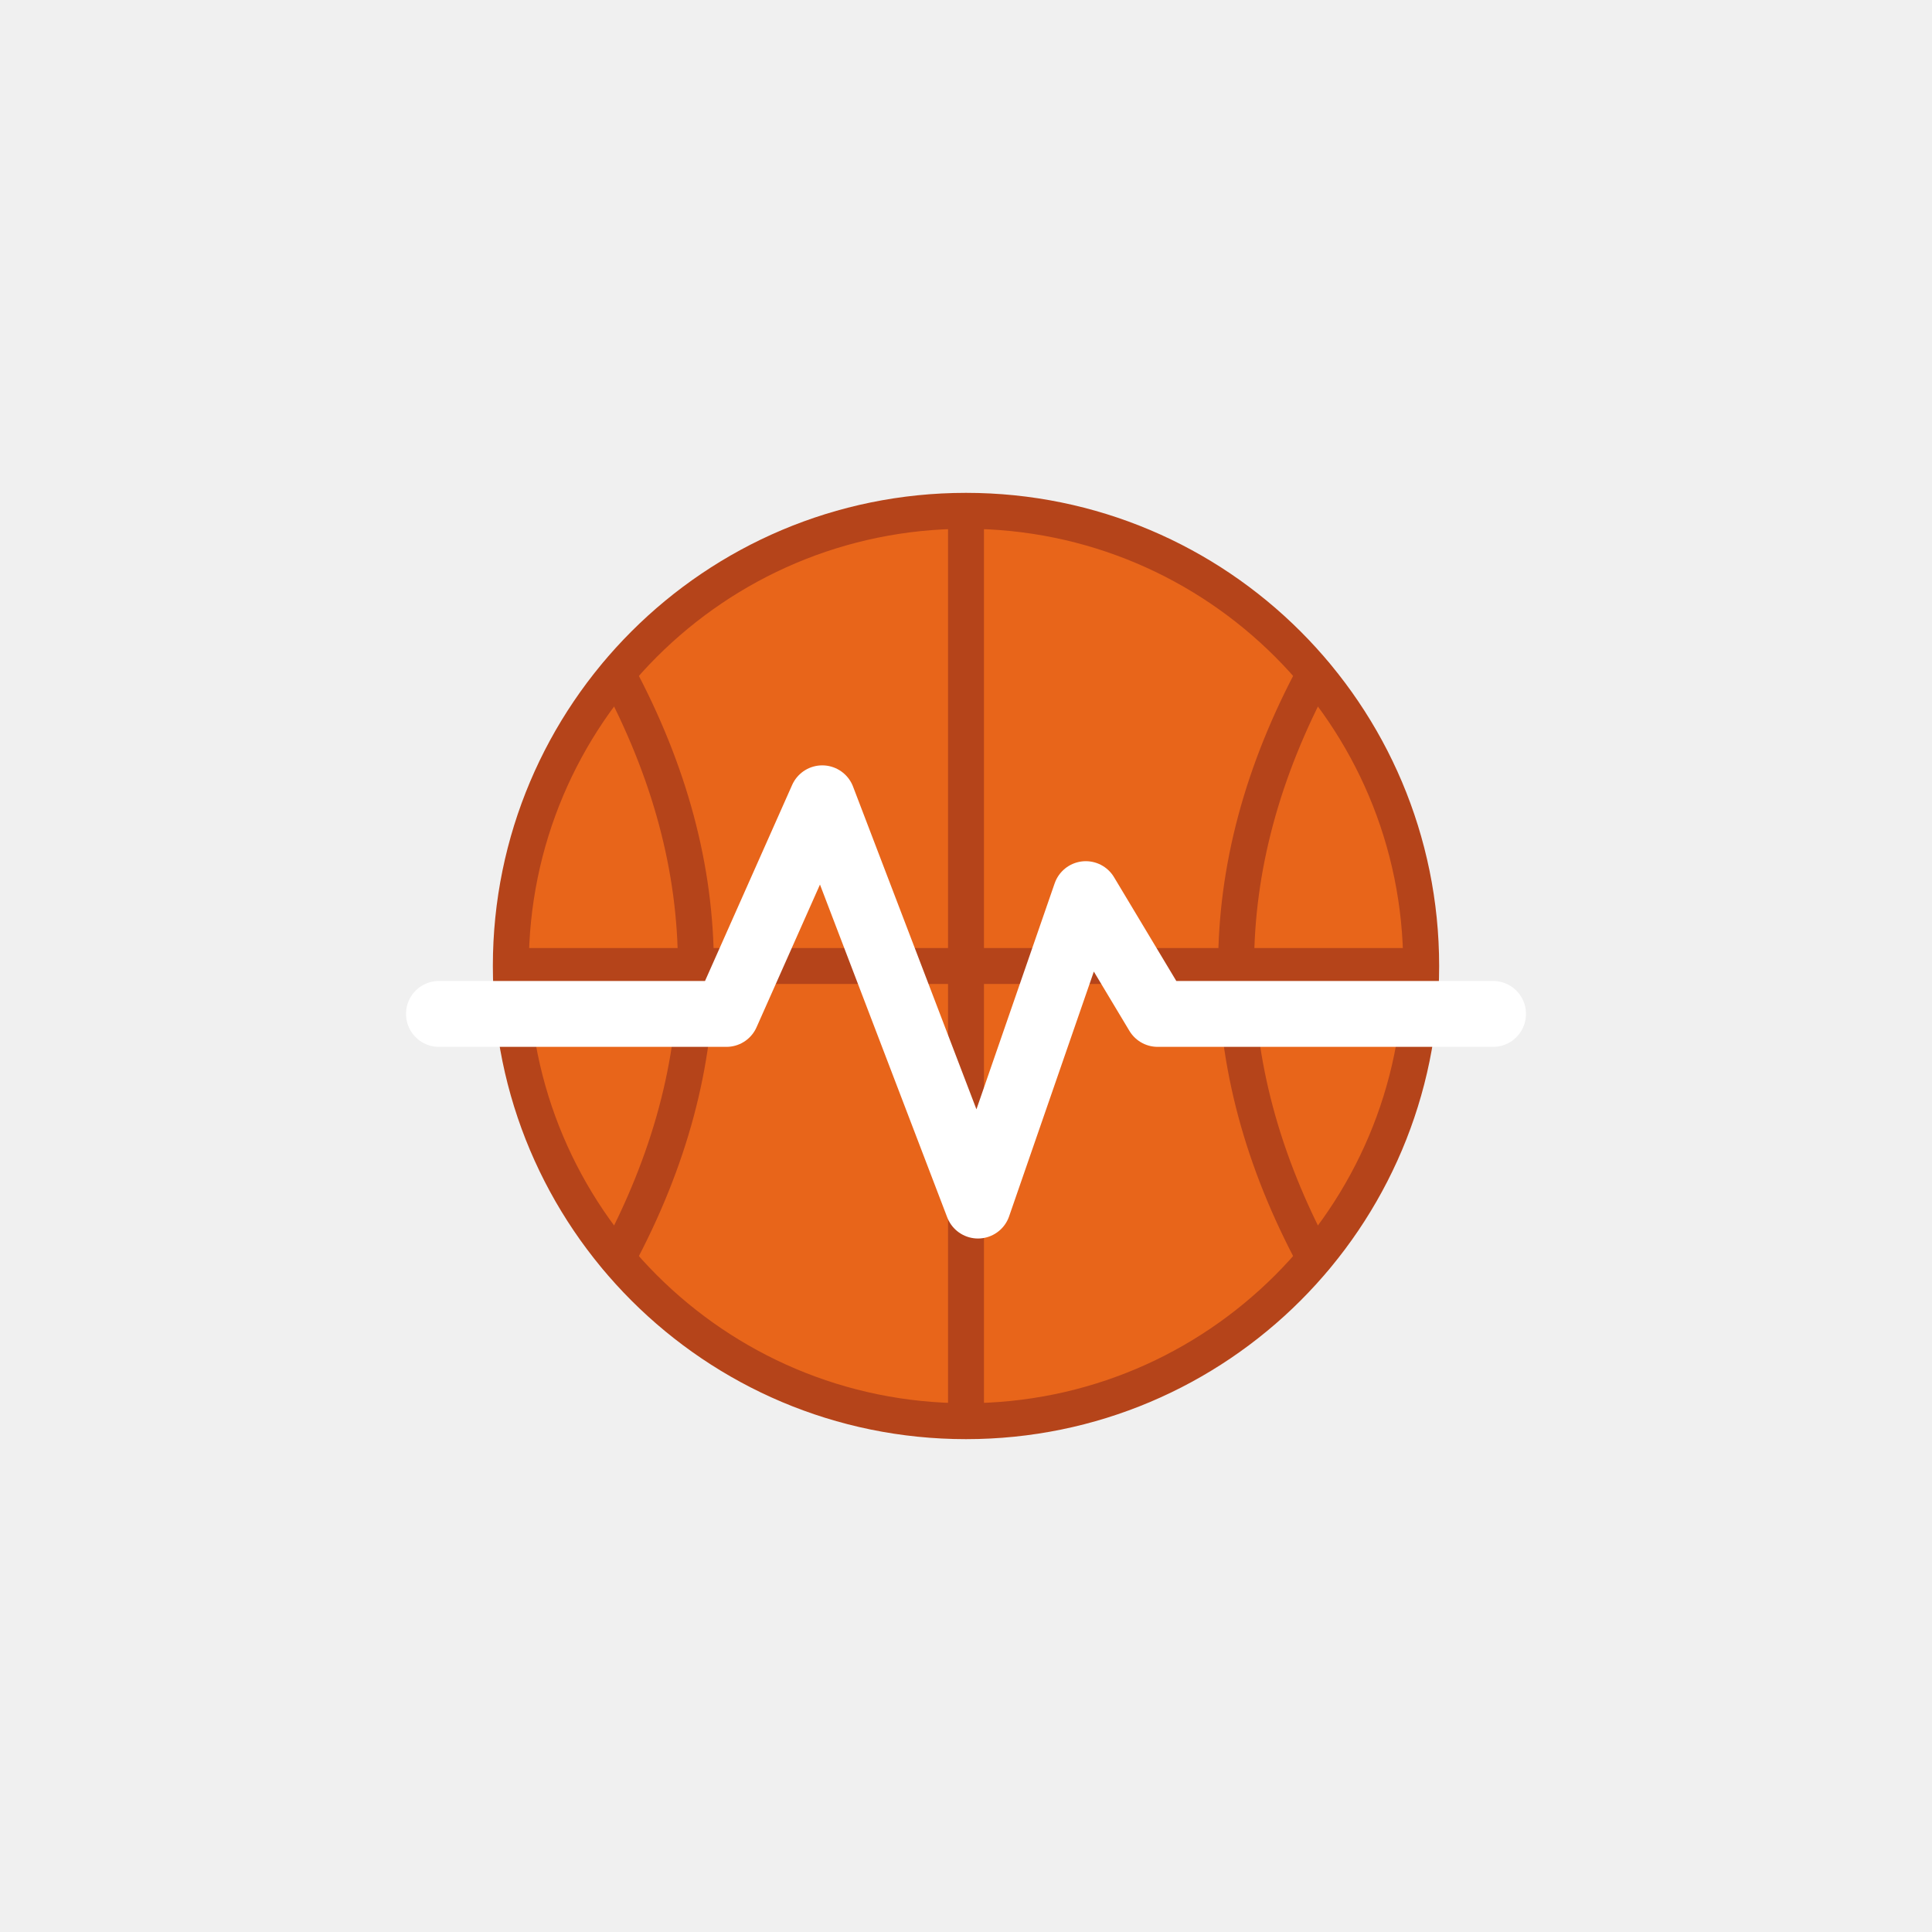
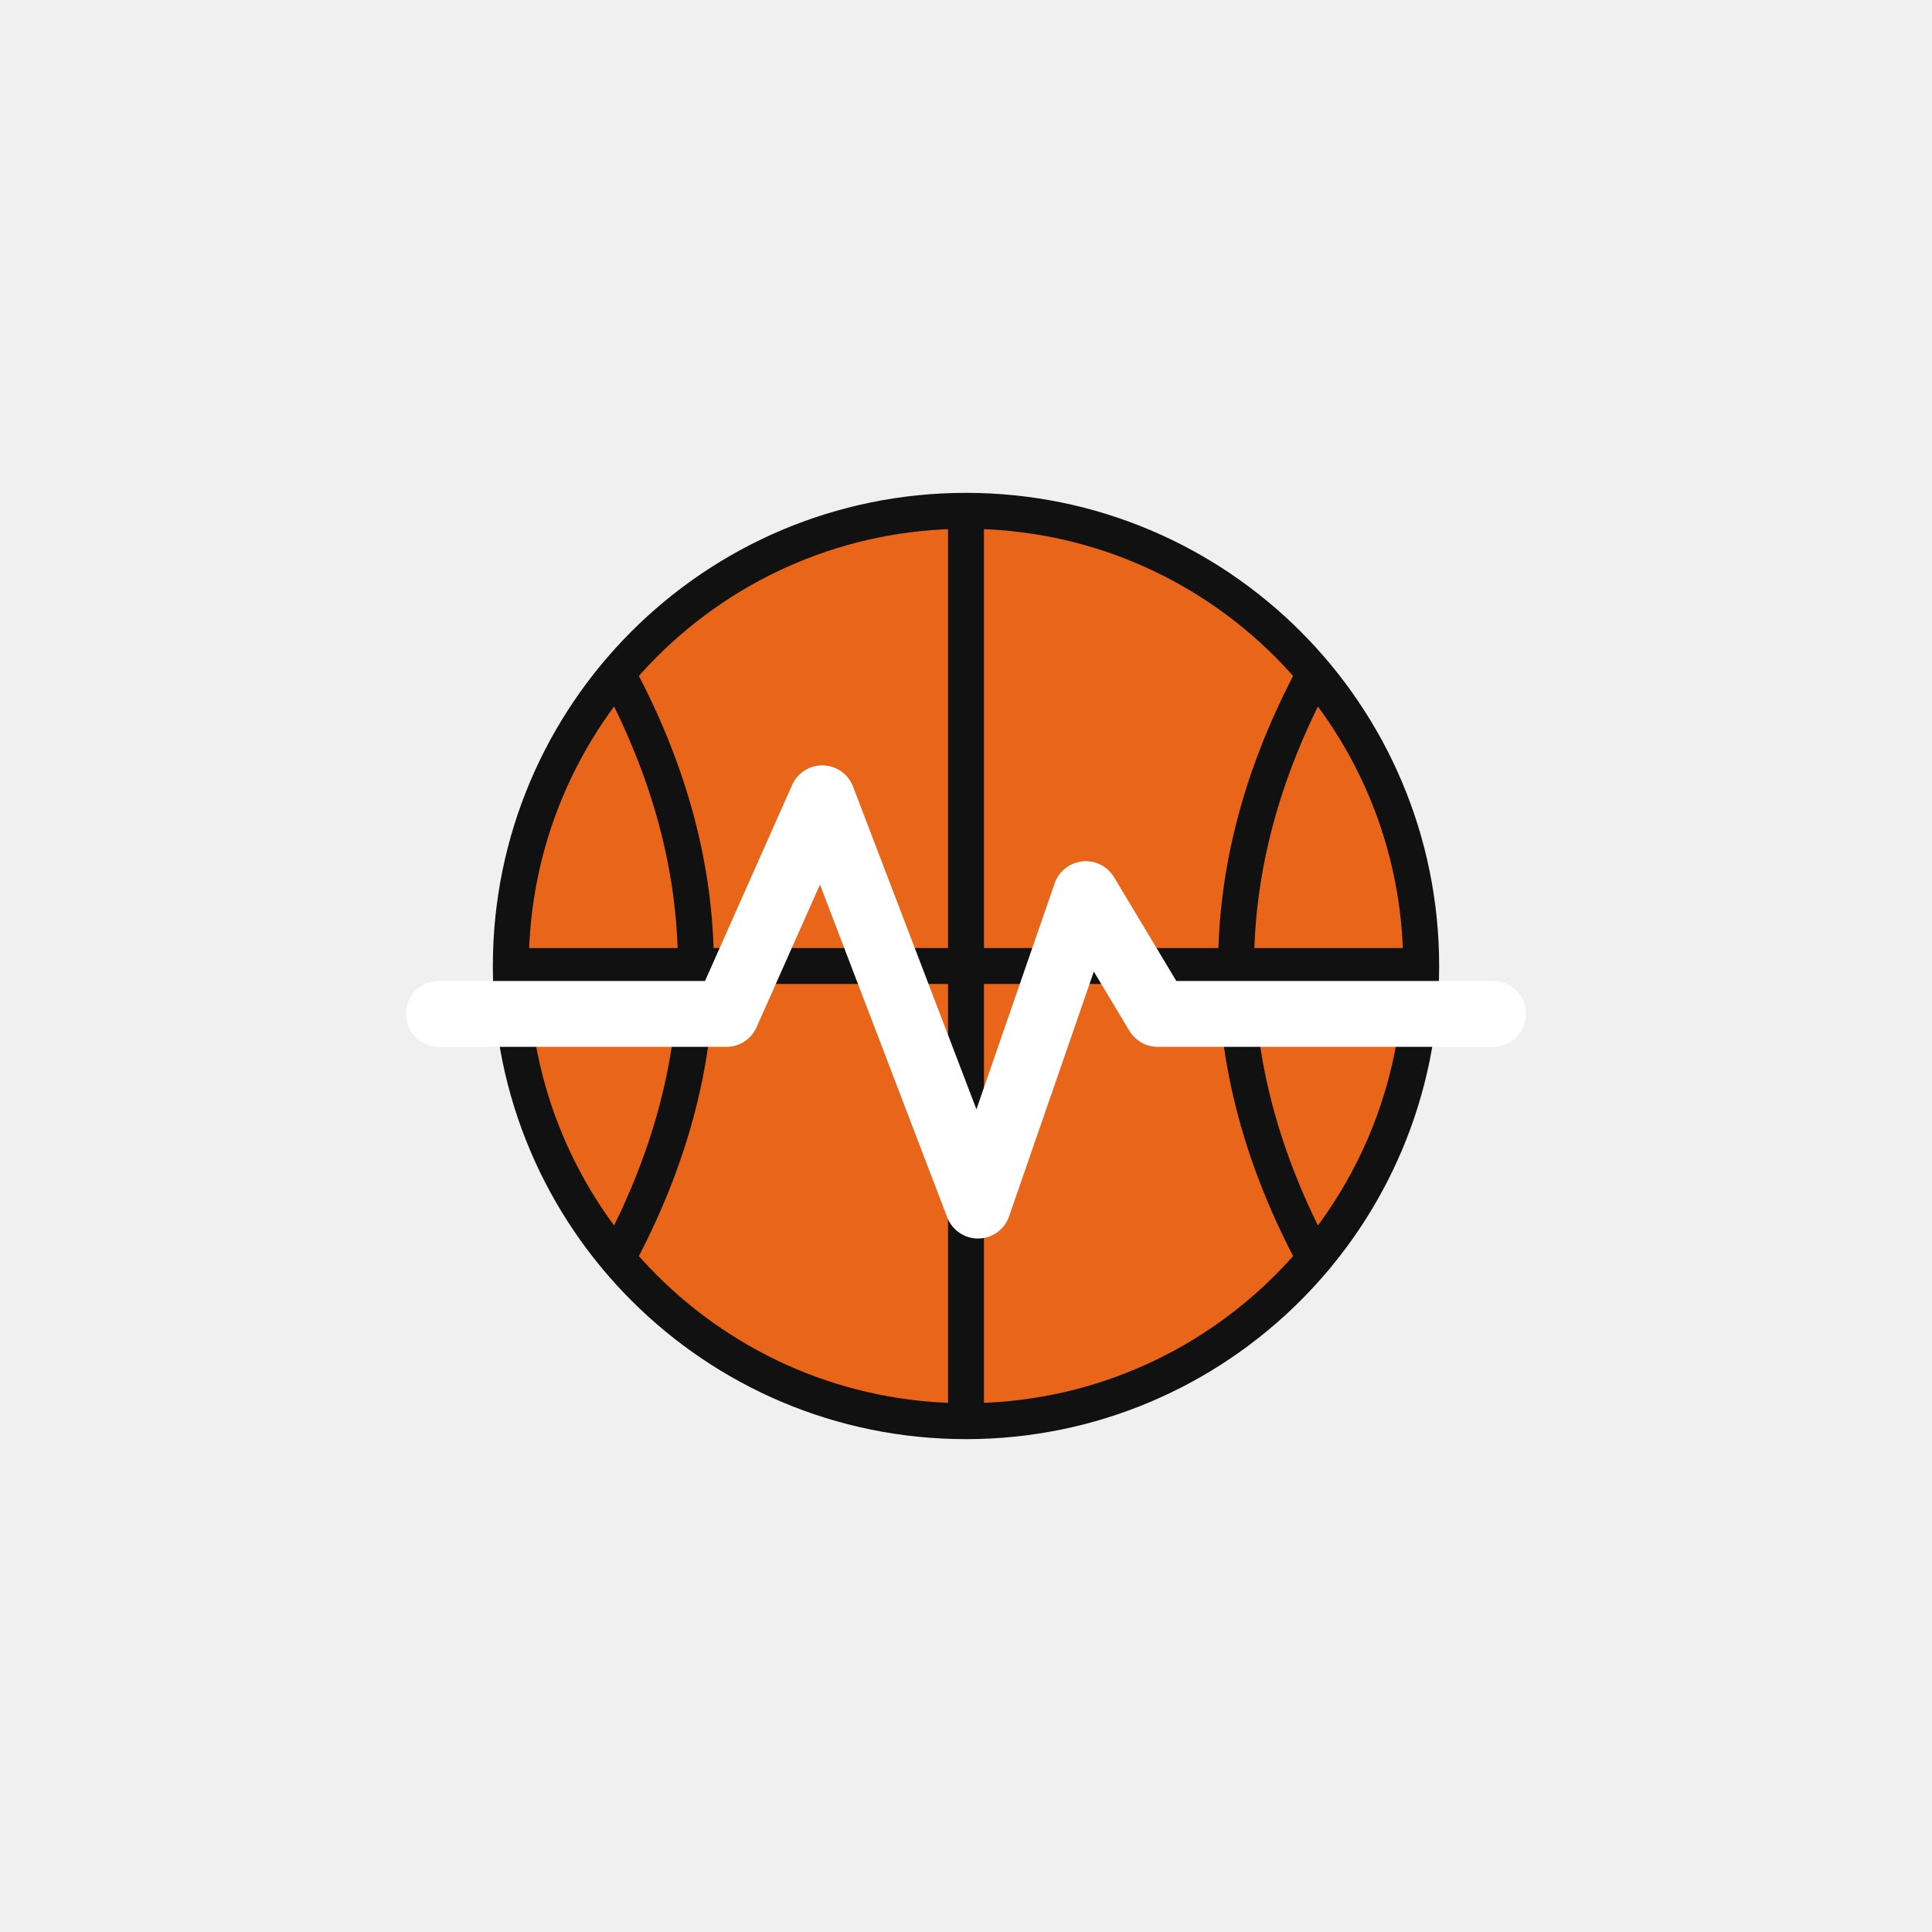
<svg xmlns="http://www.w3.org/2000/svg" viewBox="0 0 100 100">
  <g transform="translate(19 19) scale(0.62)">
    <circle cx="50" cy="50" r="38" fill="#E8651A" />
-     <circle cx="50" cy="50" r="38" fill="none" stroke="#B5441A" stroke-width="3" />
-     <path d="M 12 50 L 88 50" fill="none" stroke="#B5441A" stroke-width="3" />
-     <path d="M 20.9 25.6 Q 34 50 20.9 74.4" fill="none" stroke="#B5441A" stroke-width="3" stroke-linecap="round" />
-     <path d="M 50 12 L 50 88" fill="none" stroke="#B5441A" stroke-width="3" />
-     <path d="M 79.1 25.6 Q 66 50 79.1 74.4" fill="none" stroke="#B5441A" stroke-width="3" stroke-linecap="round" />
+     <circle cx="50" cy="50" r="38" fill="none" stroke="#111111" stroke-width="3" />
+     <path d="M 12 50 L 88 50" fill="none" stroke="#111111" stroke-width="3" />
+     <path d="M 20.9 25.6 Q 34 50 20.9 74.4" fill="none" stroke="#111111" stroke-width="3" stroke-linecap="round" />
+     <path d="M 50 12 L 50 88" fill="none" stroke="#111111" stroke-width="3" />
+     <path d="M 79.1 25.6 Q 66 50 79.1 74.4" fill="none" stroke="#111111" stroke-width="3" stroke-linecap="round" />
    <path d="M 6 54 L 30 54 L 38 36 L 51 70 L 60 44 L 66 54 L 94 54" fill="none" stroke="#FFFFFF" stroke-width="5.5" stroke-linecap="round" stroke-linejoin="round" />
  </g>
</svg>
